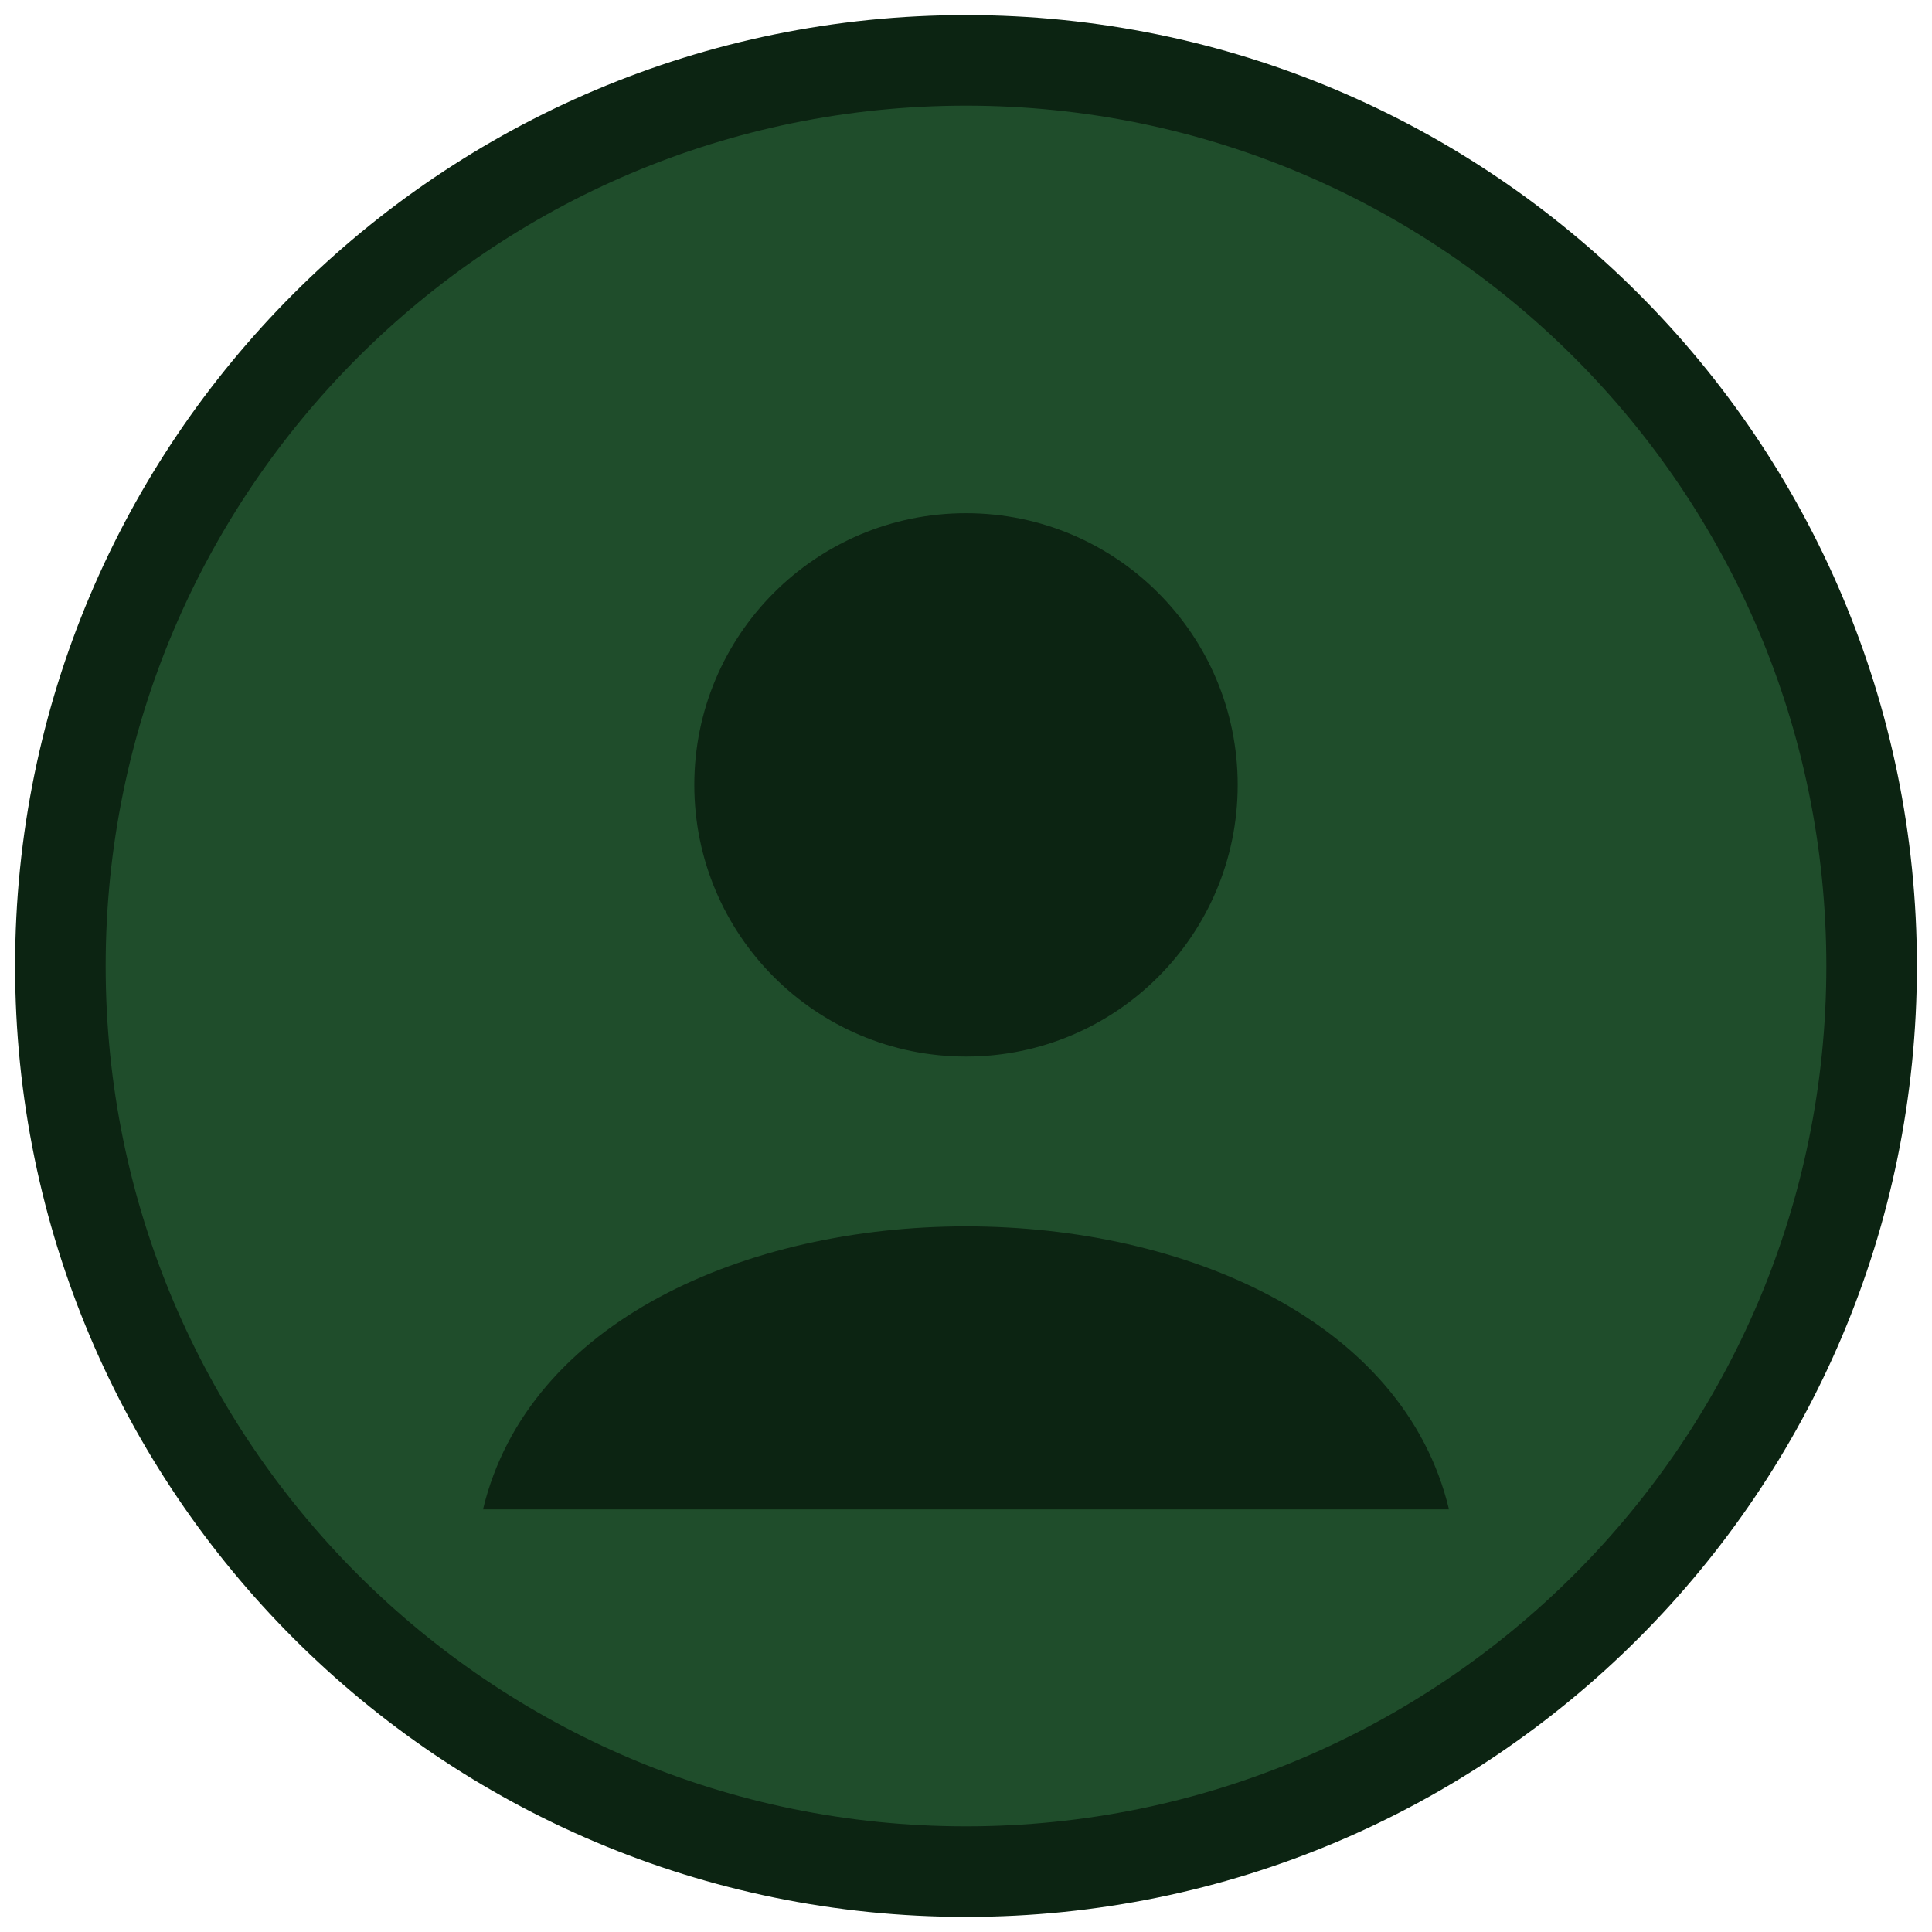
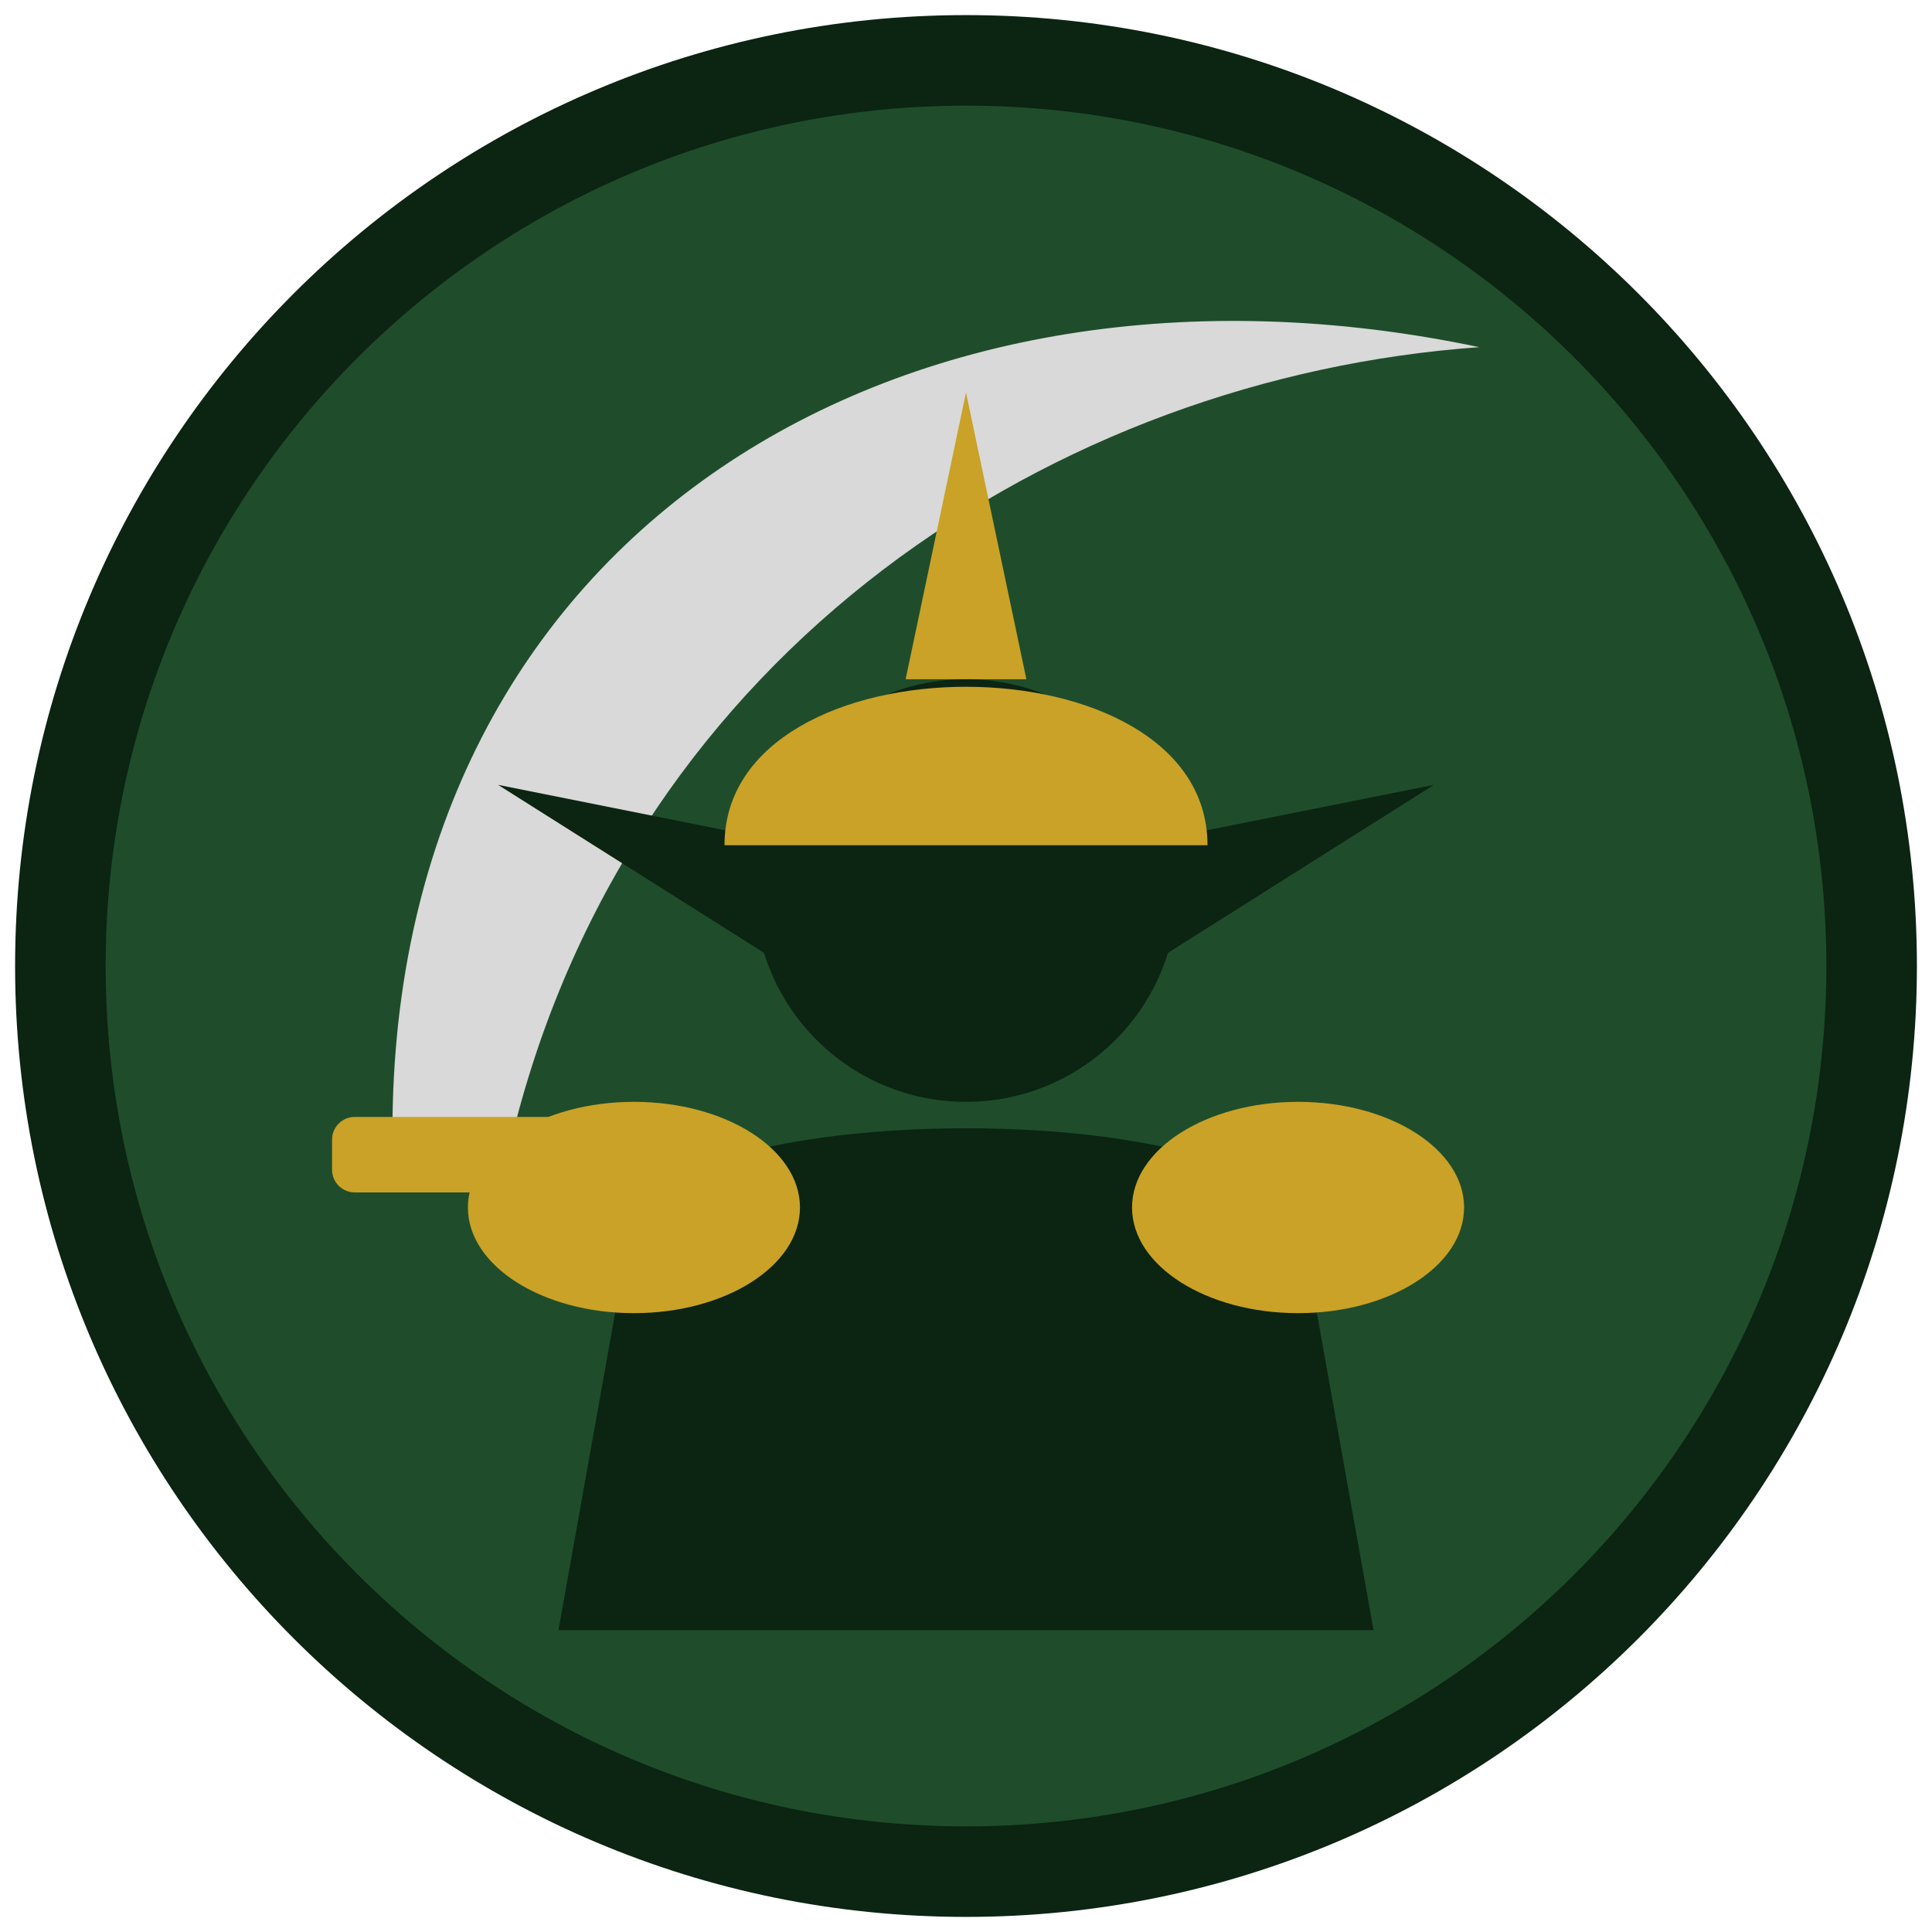
<svg xmlns="http://www.w3.org/2000/svg" width="256" height="256" viewBox="0 0 256 256">
  <circle cx="128" cy="128" r="120" fill="#1f4d2b" stroke="#0c2412" stroke-width="12" />
-   <circle cx="128" cy="104" r="36" fill="#0c2412" />
-   <path d="M64 200 C76 150 180 150 192 200 Z" fill="#0c2412" />
+   <path d="M52 150 C52 70 120 30 196 46 C140 50 84 86 68 150 Z" fill="#d9d9d9" />
+   <rect x="44" y="148" width="32" height="10" rx="3" fill="#c9a227" />
+   <path d="M106 112 L66 104 L104 128 Z" fill="#0c2412" />
+   <path d="M150 112 L190 104 L152 128 Z" fill="#0c2412" />
+   <circle cx="128" cy="118" r="28" fill="#0c2412" />
+   <path d="M96 112 C96 84 160 84 160 112 Z" fill="#c9a227" />
+   <path d="M120 90 L128 52 L136 90 Z" fill="#c9a227" />
+   <path d="M74 216 L84 160 C96 146 160 146 172 160 L182 216 Z" fill="#0c2412" />
+   <ellipse cx="84" cy="160" rx="22" ry="14" fill="#c9a227" />
+   <ellipse cx="172" cy="160" rx="22" ry="14" fill="#c9a227" />
</svg>
